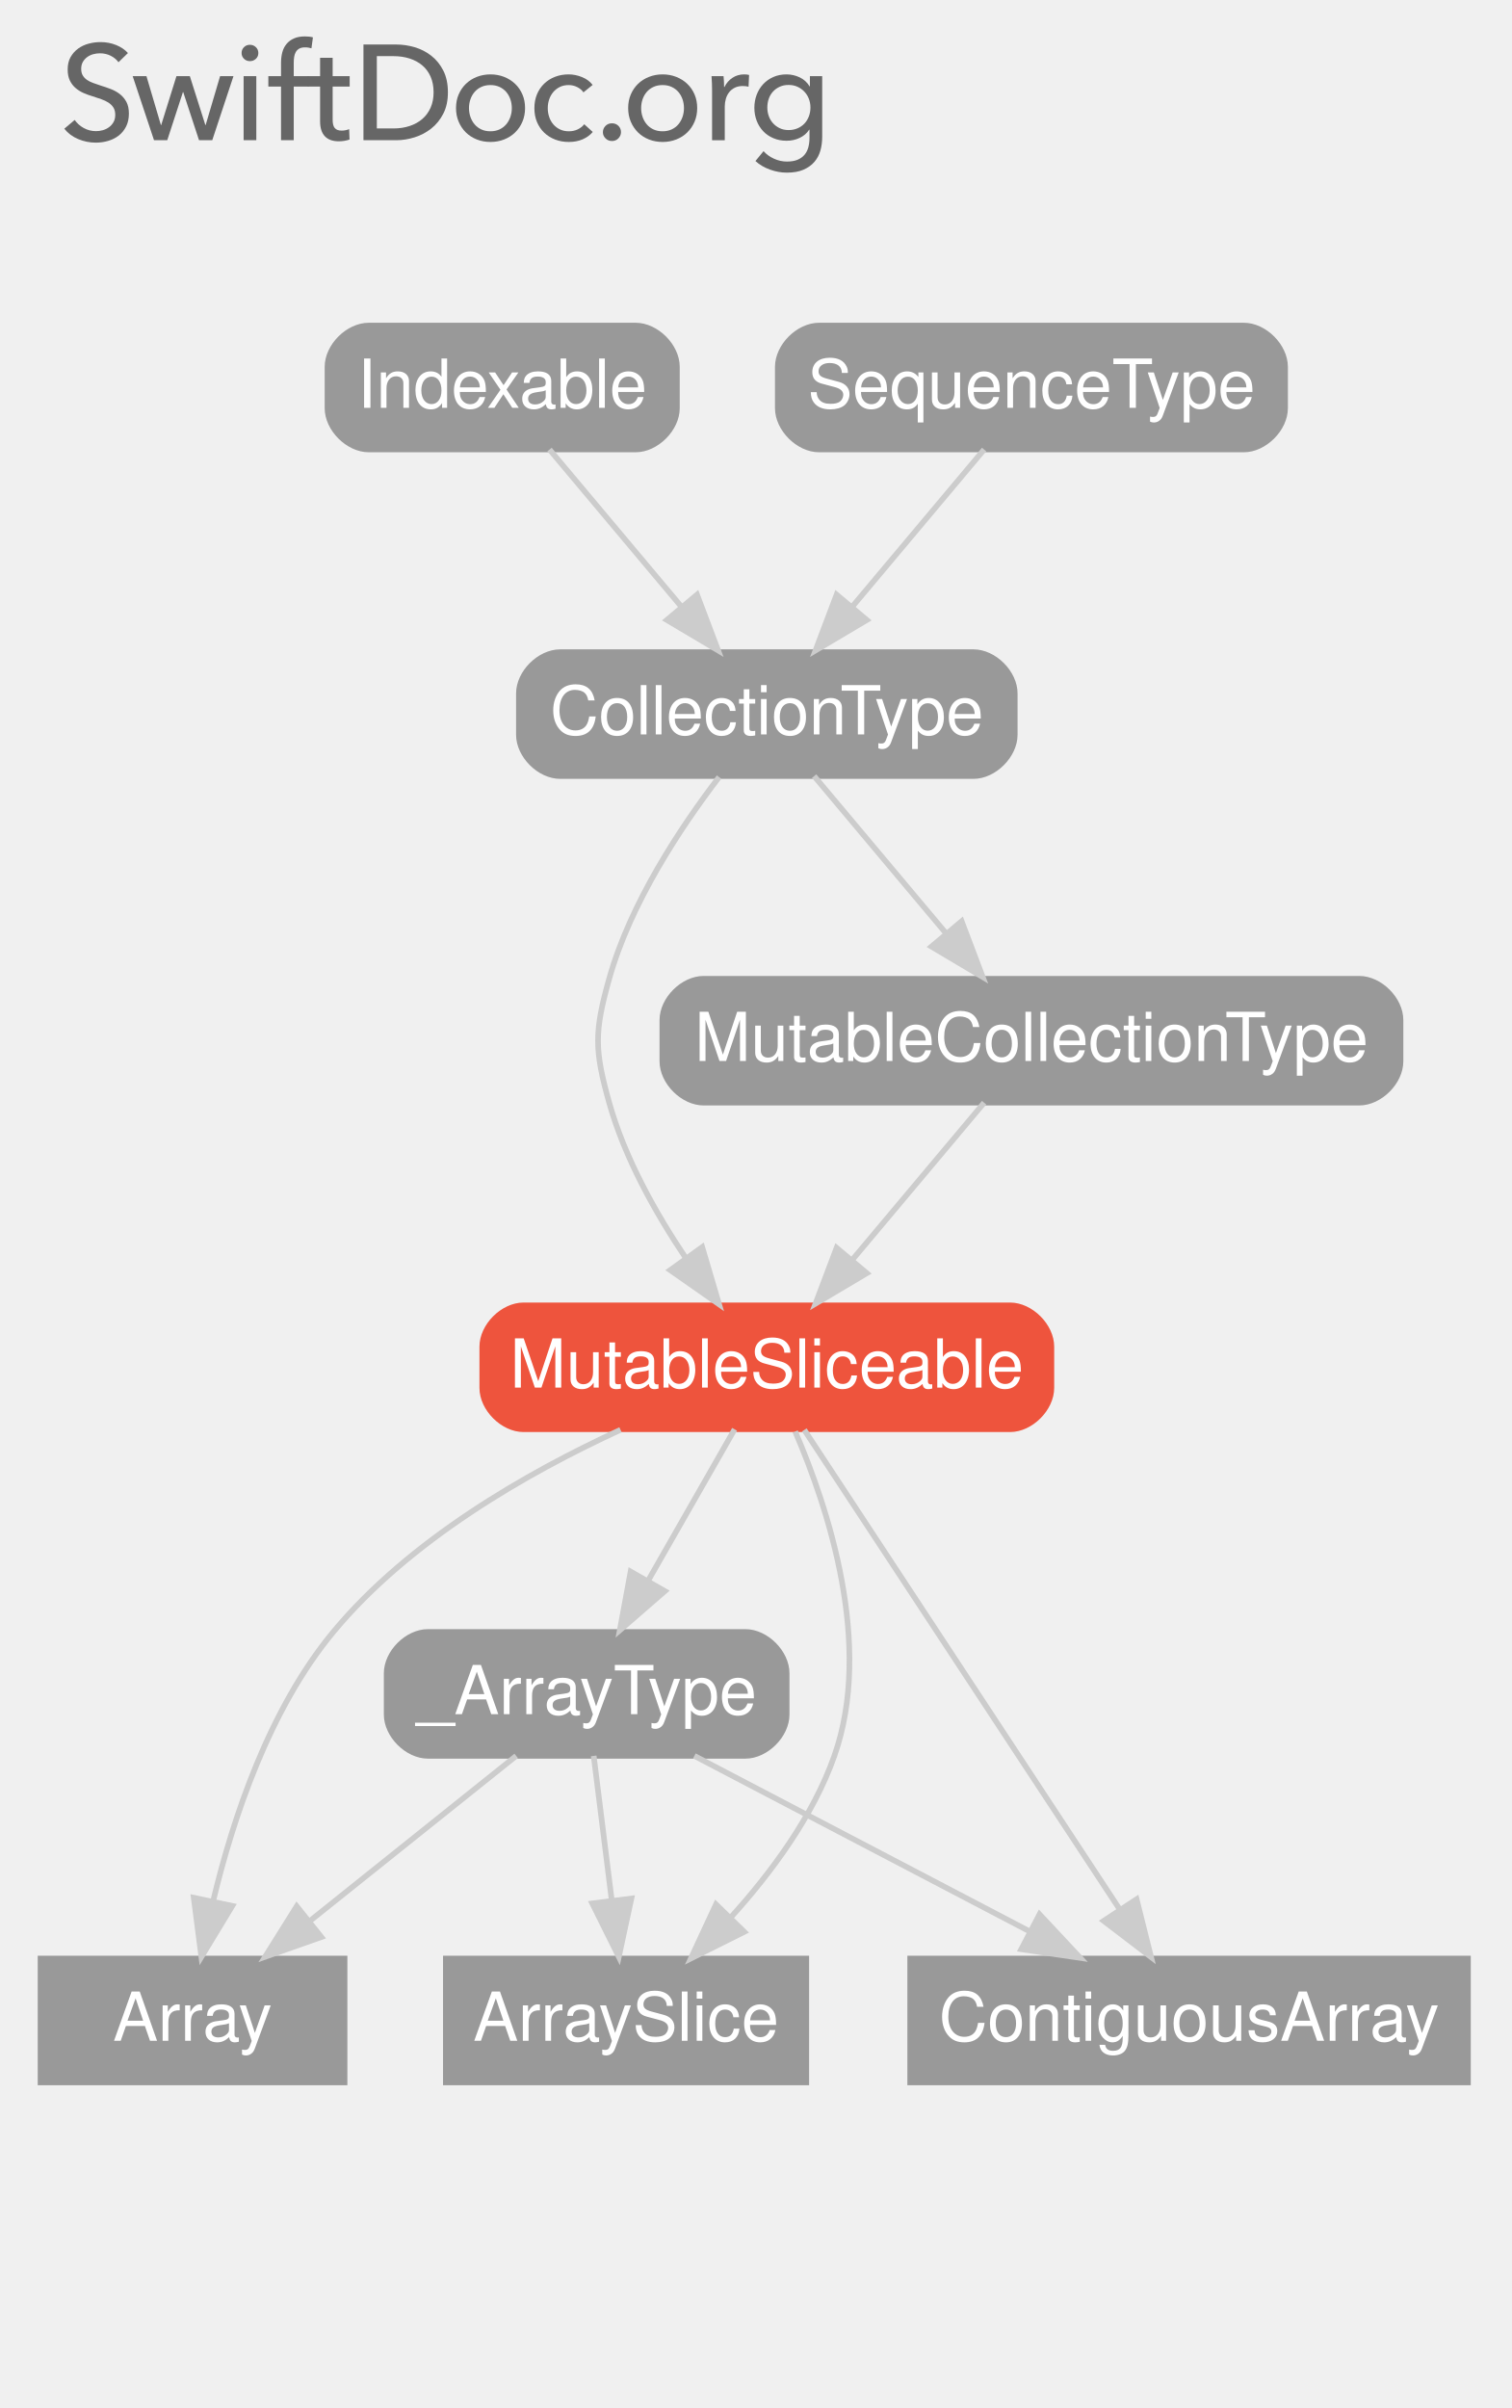
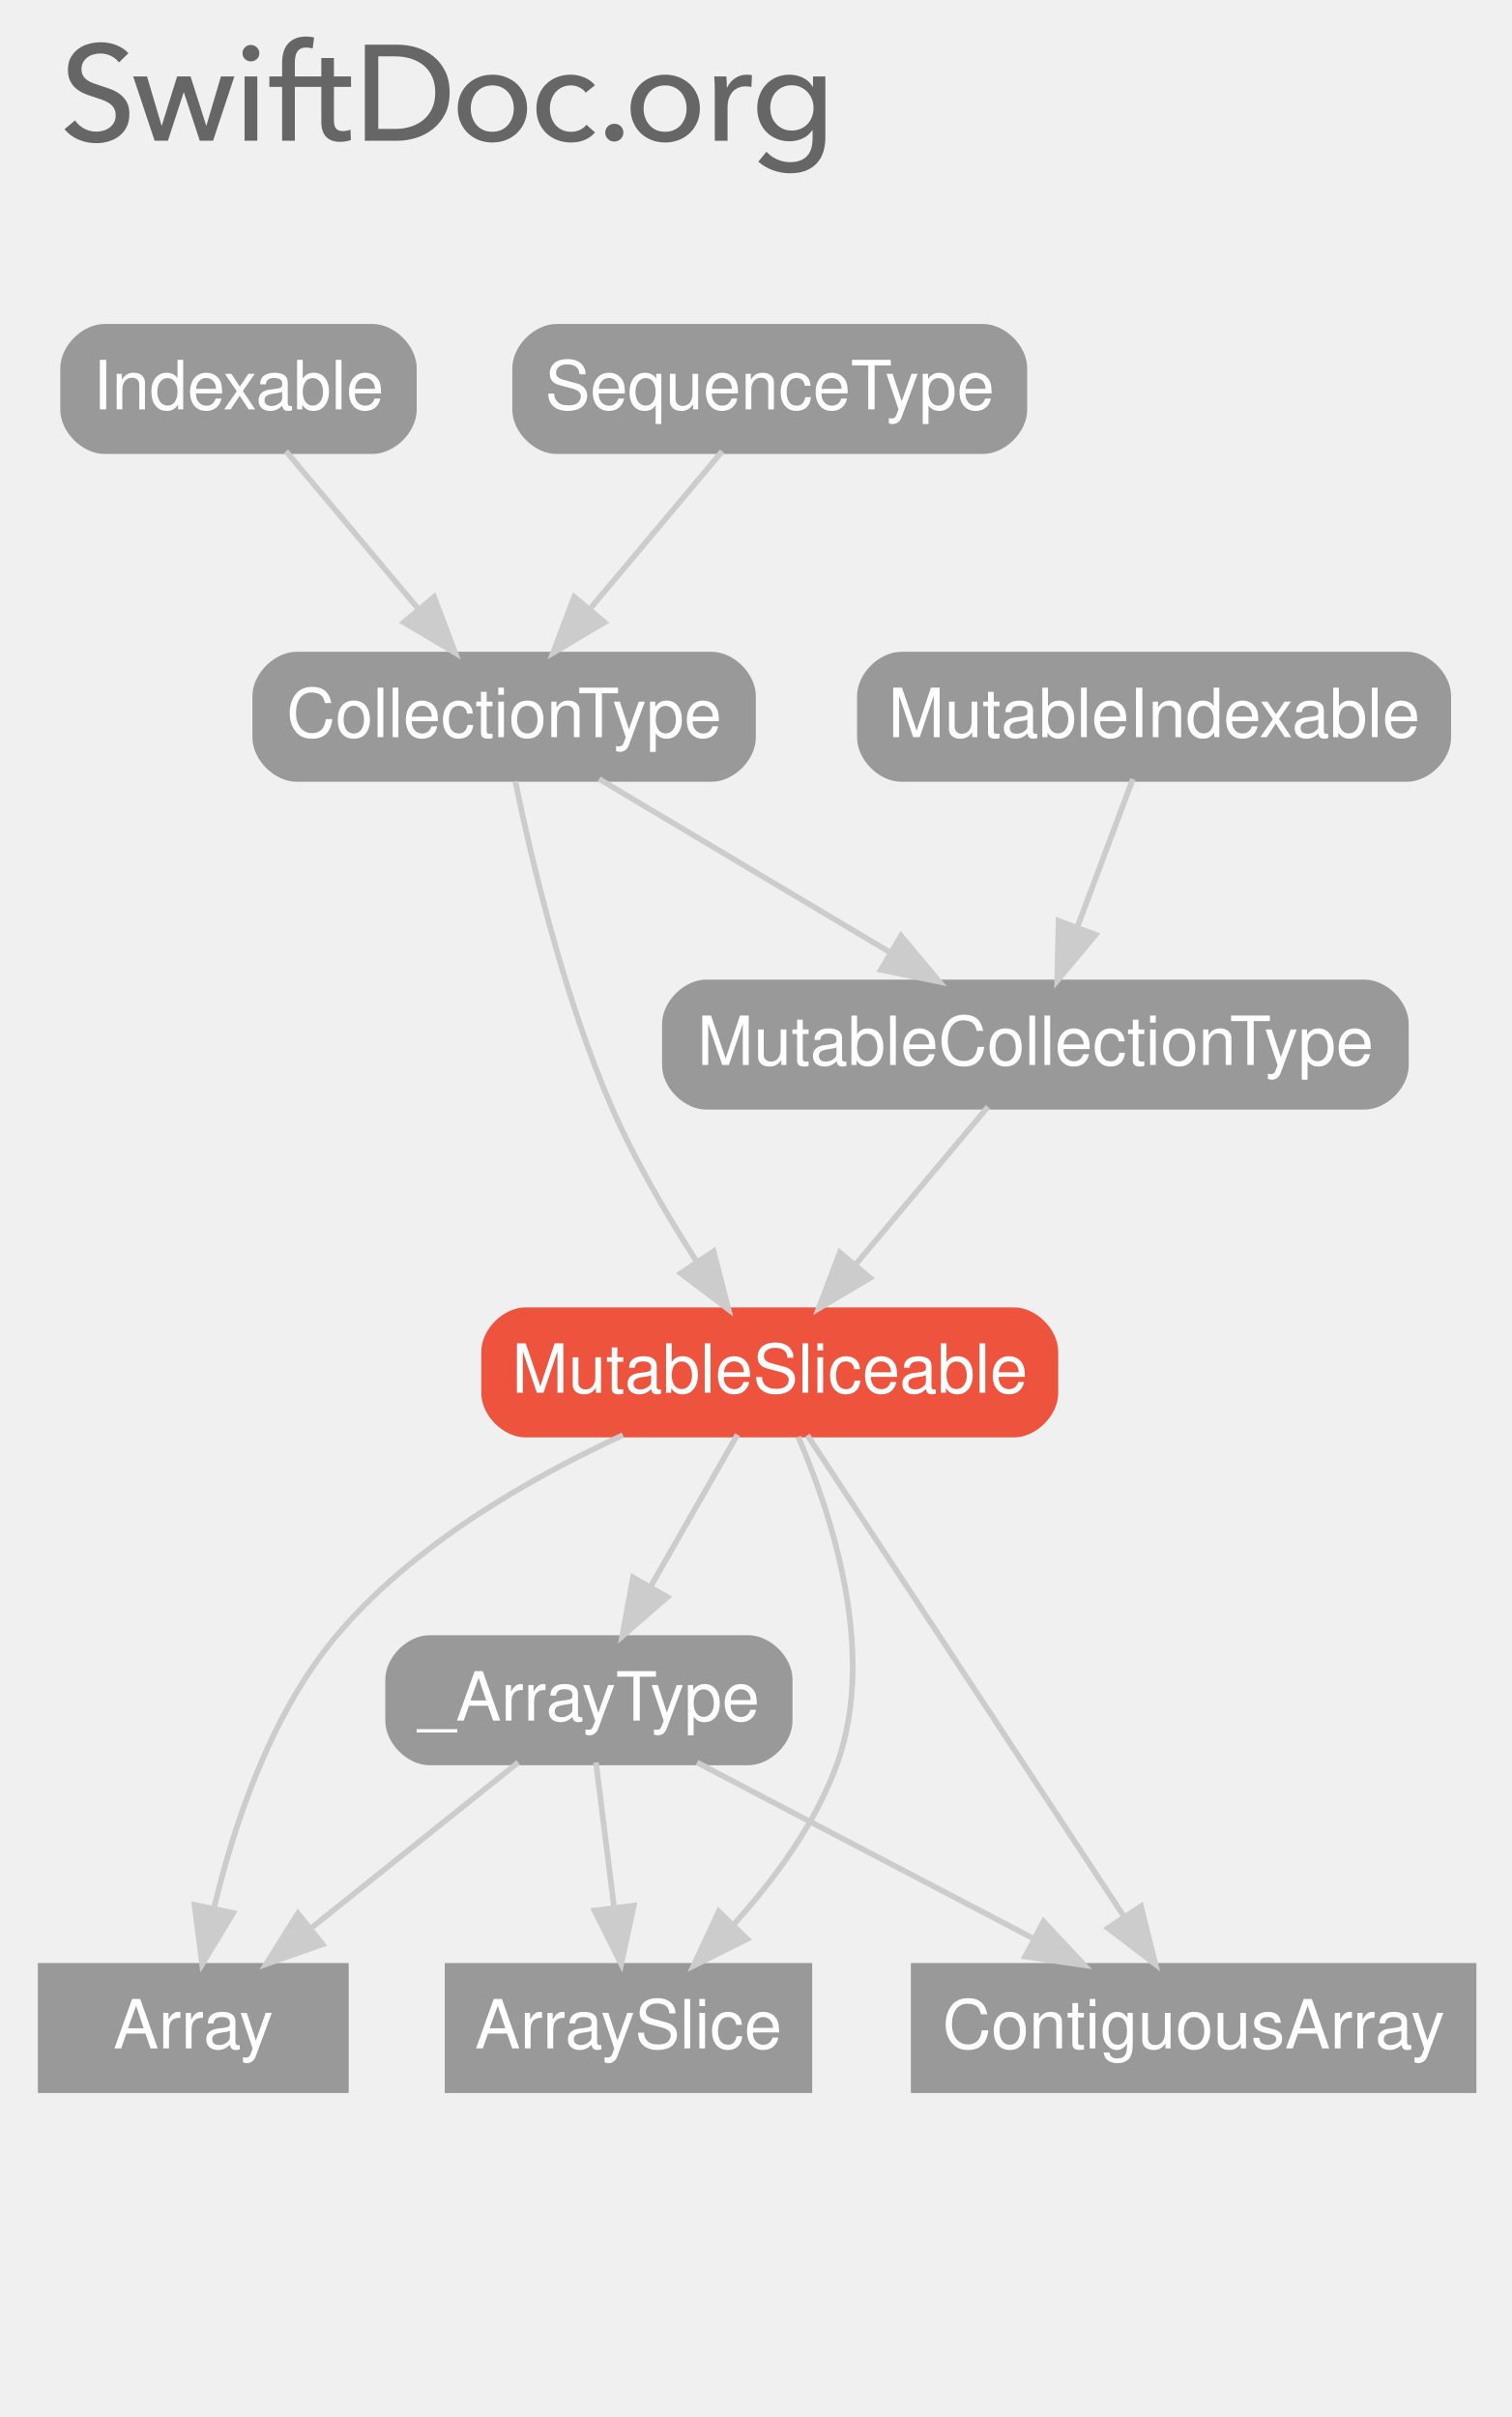
- <svg xmlns="http://www.w3.org/2000/svg" xmlns:xlink="http://www.w3.org/1999/xlink" width="268pt" height="427pt" viewBox="0.00 0.00 268.40 427.20">
+ <svg xmlns="http://www.w3.org/2000/svg" xmlns:xlink="http://www.w3.org/1999/xlink" width="267pt" height="427pt" viewBox="0.00 0.00 267.40 427.20">
  <g id="graph0" class="graph" transform="scale(1 1) rotate(0) translate(7.2 369.6)">
    <g transform="translate(0 -369.6)">
      <g>
        <path fill="#666666" d="M13.846,10.832c-0.336-0.464-0.792-0.844-1.368-1.14s-1.224-0.444-1.944-0.444         c-0.384,0-0.772,0.052-1.164,0.156C8.977,9.509,8.622,9.677,8.301,9.908c-0.32,0.232-0.58,0.52-0.78,0.864         c-0.2,0.344-0.3,0.756-0.3,1.236c0,0.464,0.092,0.852,0.276,1.164c0.184,0.312,0.432,0.576,0.744,0.792s0.68,0.4,1.104,0.552         c0.423,0.152,0.876,0.309,1.356,0.468c0.576,0.177,1.16,0.376,1.752,0.601c0.592,0.224,1.128,0.52,1.608,0.888         s0.872,0.828,1.176,1.38s0.456,1.252,0.456,2.101c0,0.88-0.164,1.644-0.492,2.292c-0.328,0.647-0.765,1.184-1.308,1.607         c-0.544,0.424-1.172,0.74-1.884,0.948s-1.444,0.312-2.196,0.312c-1.072,0-2.108-0.208-3.108-0.624         c-1-0.415-1.828-1.031-2.484-1.848l1.848-1.56c0.4,0.592,0.936,1.071,1.608,1.439c0.672,0.368,1.399,0.552,2.184,0.552         c0.4,0,0.8-0.056,1.2-0.168c0.4-0.111,0.764-0.288,1.092-0.527c0.328-0.24,0.596-0.54,0.804-0.9         c0.208-0.36,0.312-0.796,0.312-1.308s-0.108-0.94-0.324-1.284c-0.216-0.344-0.508-0.636-0.876-0.876s-0.796-0.444-1.284-0.612         c-0.488-0.168-1.004-0.34-1.548-0.516c-0.544-0.16-1.08-0.356-1.608-0.588c-0.528-0.232-1-0.528-1.416-0.889         c-0.416-0.359-0.752-0.804-1.008-1.332c-0.256-0.527-0.384-1.184-0.384-1.968c0-0.848,0.172-1.576,0.516-2.184         c0.344-0.608,0.792-1.112,1.344-1.512c0.552-0.4,1.176-0.692,1.872-0.876c0.696-0.184,1.396-0.276,2.1-0.276         c0.992,0,1.92,0.176,2.784,0.528c0.864,0.352,1.56,0.824,2.088,1.416L13.846,10.832z" />
        <path fill="#666666" d="M18.813,13.304l2.568,8.688h0.048l2.712-8.688h2.376l2.76,8.688h0.048l2.568-8.688h2.376L30.501,24.68         h-2.352l-2.808-8.544h-0.048l-2.784,8.544h-2.352l-3.792-11.376H18.813z" />
        <path fill="#666666" d="M38.685,9.2c0,0.416-0.147,0.76-0.44,1.032c-0.294,0.272-0.647,0.408-1.06,0.408s-0.762-0.14-1.047-0.42         c-0.286-0.28-0.429-0.62-0.429-1.02c0-0.416,0.143-0.764,0.429-1.044c0.286-0.28,0.635-0.42,1.047-0.42s0.766,0.14,1.06,0.42         C38.538,8.437,38.685,8.784,38.685,9.2z M38.325,24.68h-2.256V13.304h2.256V24.68z" />
        <path fill="#666666" d="M47.613,15.152h-2.64v9.528h-2.256v-9.528h-2.256v-1.848h2.256v-2.376c0-0.672,0.076-1.292,0.228-1.86         c0.152-0.568,0.4-1.06,0.744-1.476c0.344-0.416,0.784-0.744,1.32-0.984c0.536-0.24,1.188-0.36,1.956-0.36         c0.544,0,1.016,0.056,1.416,0.168l-0.264,1.944c-0.176-0.048-0.352-0.088-0.528-0.12c-0.176-0.032-0.376-0.048-0.6-0.048         c-0.432,0-0.78,0.076-1.044,0.228c-0.264,0.152-0.468,0.356-0.612,0.612s-0.24,0.548-0.288,0.876         c-0.048,0.328-0.072,0.668-0.072,1.02v2.376h2.64V15.152z" />
        <path fill="#666666" d="M54.909,15.152h-3.024v5.91c0,0.687,0.128,1.177,0.384,1.472c0.256,0.295,0.664,0.442,1.224,0.442         c0.208,0,0.432-0.021,0.672-0.065c0.24-0.044,0.456-0.11,0.648-0.198l0.072,1.848c-0.272,0.096-0.572,0.172-0.9,0.229         c-0.328,0.056-0.668,0.084-1.02,0.084c-1.072,0-1.892-0.296-2.46-0.889c-0.568-0.592-0.852-1.479-0.852-2.664v-6.168h-2.184         v-1.848h2.184V10.04h2.232v3.264h3.024V15.152z" />
        <path fill="#666666" d="M57.356,7.688h5.832c1.088,0,2.176,0.16,3.264,0.48c1.088,0.32,2.072,0.824,2.952,1.512         s1.592,1.568,2.136,2.64c0.544,1.072,0.816,2.36,0.816,3.864c0,1.456-0.272,2.716-0.816,3.78s-1.256,1.943-2.136,2.64         s-1.864,1.216-2.952,1.561c-1.088,0.344-2.176,0.516-3.264,0.516h-5.832V7.688z M59.732,22.593h2.976         c1.024,0,1.972-0.145,2.844-0.432c0.872-0.288,1.624-0.704,2.256-1.248c0.632-0.544,1.124-1.216,1.476-2.017         c0.352-0.8,0.528-1.704,0.528-2.712c0-1.056-0.176-1.983-0.528-2.784c-0.353-0.8-0.844-1.468-1.476-2.004         c-0.632-0.536-1.384-0.944-2.256-1.224s-1.82-0.42-2.844-0.42h-2.976V22.593z" />
        <path fill="#666666" d="M86.06,18.969c0,0.88-0.156,1.688-0.468,2.424c-0.312,0.736-0.744,1.372-1.296,1.908         c-0.552,0.536-1.204,0.952-1.956,1.248c-0.752,0.296-1.56,0.443-2.424,0.443c-0.864,0-1.672-0.147-2.424-0.443         c-0.752-0.296-1.4-0.712-1.944-1.248c-0.544-0.536-0.972-1.172-1.284-1.908c-0.312-0.735-0.468-1.544-0.468-2.424         s0.156-1.684,0.468-2.412c0.312-0.728,0.74-1.356,1.284-1.884c0.543-0.528,1.191-0.939,1.944-1.236         c0.752-0.296,1.56-0.444,2.424-0.444c0.864,0,1.672,0.148,2.424,0.444c0.752,0.297,1.404,0.708,1.956,1.236         c0.552,0.527,0.984,1.156,1.296,1.884C85.904,17.285,86.06,18.089,86.06,18.969z M83.708,18.98c0-0.542-0.084-1.061-0.252-1.556         c-0.169-0.494-0.414-0.929-0.734-1.304s-0.718-0.674-1.192-0.897s-1.015-0.335-1.625-0.335c-0.61,0-1.152,0.111-1.625,0.335         c-0.474,0.224-0.871,0.522-1.191,0.897c-0.321,0.375-0.566,0.81-0.734,1.304C76.184,17.92,76.1,18.438,76.1,18.98         c0,0.543,0.084,1.062,0.253,1.556c0.168,0.495,0.413,0.934,0.734,1.316c0.321,0.383,0.718,0.686,1.191,0.909         c0.473,0.224,1.015,0.335,1.625,0.335c0.61,0,1.151-0.111,1.625-0.335s0.871-0.526,1.192-0.909s0.565-0.821,0.734-1.316         C83.624,20.042,83.708,19.523,83.708,18.98z" />
        <path fill="#666666" d="M96.428,16.184c-0.24-0.368-0.6-0.676-1.08-0.924s-0.992-0.372-1.536-0.372         c-0.592,0-1.116,0.112-1.572,0.336c-0.456,0.225-0.844,0.524-1.164,0.9c-0.32,0.376-0.564,0.812-0.732,1.308         s-0.252,1.017-0.252,1.56c0,0.545,0.084,1.064,0.252,1.561s0.412,0.933,0.732,1.308c0.32,0.376,0.712,0.677,1.176,0.9         c0.464,0.225,0.992,0.336,1.584,0.336c0.576,0,1.1-0.111,1.572-0.336c0.472-0.224,0.86-0.528,1.164-0.912l1.512,1.368         c-0.48,0.561-1.08,0.996-1.8,1.308c-0.72,0.312-1.536,0.468-2.448,0.468c-0.88,0-1.692-0.144-2.436-0.432         c-0.744-0.288-1.388-0.691-1.932-1.212c-0.544-0.52-0.972-1.147-1.284-1.884s-0.468-1.561-0.468-2.473         c0-0.896,0.152-1.711,0.456-2.447c0.304-0.736,0.728-1.368,1.272-1.896c0.543-0.527,1.188-0.936,1.932-1.224         c0.744-0.288,1.548-0.433,2.412-0.433c0.8,0,1.596,0.16,2.388,0.48s1.419,0.784,1.884,1.392L96.428,16.184z" />
        <path fill="#666666" d="M103.1,23.24c0,0.417-0.152,0.784-0.456,1.104c-0.304,0.32-0.688,0.479-1.152,0.479         c-0.448,0-0.828-0.155-1.14-0.468c-0.312-0.312-0.468-0.676-0.468-1.092c0-0.432,0.152-0.804,0.456-1.116         c0.304-0.312,0.688-0.468,1.152-0.468c0.464,0,0.848,0.152,1.152,0.456C102.947,22.44,103.1,22.808,103.1,23.24z" />
        <path fill="#666666" d="M116.635,18.969c0,0.88-0.156,1.688-0.468,2.424c-0.312,0.736-0.744,1.372-1.296,1.908         c-0.552,0.536-1.204,0.952-1.956,1.248c-0.752,0.296-1.56,0.443-2.424,0.443c-0.864,0-1.672-0.147-2.424-0.443         c-0.752-0.296-1.4-0.712-1.944-1.248c-0.544-0.536-0.972-1.172-1.284-1.908c-0.312-0.735-0.468-1.544-0.468-2.424         s0.156-1.684,0.468-2.412c0.312-0.728,0.74-1.356,1.284-1.884c0.543-0.528,1.191-0.939,1.944-1.236         c0.752-0.296,1.56-0.444,2.424-0.444c0.864,0,1.672,0.148,2.424,0.444c0.752,0.297,1.404,0.708,1.956,1.236         c0.552,0.527,0.984,1.156,1.296,1.884C116.479,17.285,116.635,18.089,116.635,18.969z M114.283,18.98         c0-0.542-0.084-1.061-0.252-1.556c-0.169-0.494-0.414-0.929-0.734-1.304s-0.718-0.674-1.192-0.897s-1.015-0.335-1.625-0.335         c-0.61,0-1.152,0.111-1.625,0.335c-0.474,0.224-0.871,0.522-1.191,0.897c-0.321,0.375-0.566,0.81-0.734,1.304         c-0.169,0.495-0.253,1.014-0.253,1.556c0,0.543,0.084,1.062,0.253,1.556c0.168,0.495,0.413,0.934,0.734,1.316         c0.321,0.383,0.718,0.686,1.191,0.909c0.473,0.224,1.015,0.335,1.625,0.335c0.61,0,1.151-0.111,1.625-0.335         s0.871-0.526,1.192-0.909s0.565-0.821,0.734-1.316C114.199,20.042,114.283,19.523,114.283,18.98z" />
        <path fill="#666666" d="M119.251,14.577c-0.016-0.48-0.04-0.904-0.072-1.272h2.136c0.032,0.288,0.056,0.62,0.072,0.996         c0.016,0.376,0.024,0.684,0.024,0.924h0.072c0.32-0.672,0.788-1.212,1.404-1.62c0.616-0.408,1.308-0.612,2.076-0.612         c0.352,0,0.648,0.033,0.888,0.097l-0.096,2.088c-0.32-0.08-0.664-0.12-1.032-0.12c-0.544,0-1.016,0.101-1.416,0.3         c-0.4,0.2-0.732,0.468-0.996,0.805c-0.264,0.336-0.46,0.724-0.588,1.163c-0.128,0.44-0.192,0.9-0.192,1.381v5.976h-2.256v-8.928         C119.275,15.449,119.267,15.056,119.251,14.577z" />
        <path fill="#666666" d="M128.419,26.625c0.496,0.56,1.116,1.008,1.86,1.344c0.744,0.336,1.508,0.504,2.292,0.504         c0.752,0,1.384-0.108,1.896-0.324s0.924-0.512,1.236-0.888s0.536-0.82,0.672-1.332c0.136-0.513,0.204-1.064,0.204-1.656v-1.464         h-0.048c-0.416,0.641-0.984,1.128-1.704,1.464c-0.72,0.336-1.488,0.504-2.304,0.504c-0.864,0-1.652-0.151-2.364-0.456         c-0.712-0.304-1.316-0.72-1.812-1.248c-0.496-0.527-0.88-1.147-1.152-1.859s-0.408-1.477-0.408-2.292         c0-0.816,0.136-1.584,0.408-2.305c0.272-0.72,0.656-1.348,1.152-1.884c0.496-0.535,1.096-0.96,1.8-1.271         c0.704-0.312,1.488-0.469,2.352-0.469c0.816,0,1.596,0.177,2.34,0.528c0.744,0.353,1.332,0.888,1.764,1.608h0.048v-1.824h2.184         v10.8c0,0.832-0.104,1.628-0.312,2.388c-0.208,0.76-0.56,1.433-1.056,2.017s-1.144,1.052-1.944,1.404         c-0.8,0.352-1.792,0.527-2.976,0.527c-0.992,0-1.988-0.18-2.988-0.54c-1-0.359-1.86-0.868-2.58-1.523L128.419,26.625z          M129.091,18.873c0,0.527,0.084,1.031,0.253,1.512c0.168,0.479,0.417,0.904,0.746,1.271c0.329,0.369,0.726,0.664,1.192,0.889         c0.465,0.224,0.995,0.336,1.589,0.336c0.577,0,1.107-0.104,1.589-0.312c0.481-0.207,0.891-0.491,1.228-0.852         s0.598-0.784,0.782-1.272c0.185-0.487,0.277-1.012,0.277-1.571c0-0.544-0.093-1.057-0.277-1.536         c-0.185-0.48-0.449-0.904-0.794-1.272c-0.345-0.367-0.755-0.66-1.228-0.876c-0.474-0.216-1-0.324-1.577-0.324         c-0.594,0-1.124,0.108-1.589,0.324c-0.466,0.216-0.863,0.504-1.192,0.864s-0.578,0.784-0.746,1.271         C129.175,17.812,129.091,18.329,129.091,18.873z" />
      </g>
      <g>
        <a xlink:href="/" pointer-events="all" target="_top">
          <polygon fill="none" points="0,0 145,0 145,35 0,35 0,0" />
        </a>
      </g>
    </g>
    <g id="node1" class="node">
      <g id="a_node1">
        <a xlink:href="/swift-2/type/Array/" target="_top">
          <polygon fill="#999999" stroke="#999999" points="54,-22 0,-22 0,-0 54,-0 54,-22" />
          <text text-anchor="middle" x="27" y="-7.4" font-family="Helvetica,sans-Serif" font-size="12.00" fill="white">Array</text>
        </a>
      </g>
    </g>
    <g id="node2" class="node">
      <g id="a_node2">
        <a xlink:href="/swift-2/type/ArraySlice/" target="_top">
          <polygon fill="#999999" stroke="#999999" points="136.011,-22 71.989,-22 71.989,-0 136.011,-0 136.011,-22" />
          <text text-anchor="middle" x="104" y="-7.4" font-family="Helvetica,sans-Serif" font-size="12.00" fill="white">ArraySlice</text>
        </a>
      </g>
    </g>
    <g id="node3" class="node">
      <g id="a_node3">
        <a xlink:href="/swift-2/protocol/CollectionType/" target="_top">
-           <path fill="#999999" stroke="#999999" d="M165.704,-254C165.704,-254 92.296,-254 92.296,-254 88.629,-254 84.963,-250.333 84.963,-246.667 84.963,-246.667 84.963,-239.333 84.963,-239.333 84.963,-235.667 88.629,-232 92.296,-232 92.296,-232 165.704,-232 165.704,-232 169.37,-232 173.037,-235.667 173.037,-239.333 173.037,-239.333 173.037,-246.667 173.037,-246.667 173.037,-250.333 169.37,-254 165.704,-254" />
-           <text text-anchor="middle" x="129" y="-239.4" font-family="Helvetica,sans-Serif" font-size="12.00" fill="white">CollectionType</text>
+           <path fill="#999999" stroke="#999999" d="M118.704,-254C118.704,-254 45.296,-254 45.296,-254 41.63,-254 37.963,-250.333 37.963,-246.667 37.963,-246.667 37.963,-239.333 37.963,-239.333 37.963,-235.667 41.63,-232 45.296,-232 45.296,-232 118.704,-232 118.704,-232 122.37,-232 126.037,-235.667 126.037,-239.333 126.037,-239.333 126.037,-246.667 126.037,-246.667 126.037,-250.333 122.37,-254 118.704,-254" />
+           <text text-anchor="middle" x="82" y="-239.4" font-family="Helvetica,sans-Serif" font-size="12.00" fill="white">CollectionType</text>
        </a>
      </g>
    </g>
    <g id="node6" class="node">
      <g id="a_node6">
        <a xlink:href="/swift-2/protocol/MutableCollectionType/" target="_top">
          <path fill="#999999" stroke="#999999" d="M234.221,-196C234.221,-196 117.779,-196 117.779,-196 114.112,-196 110.446,-192.333 110.446,-188.667 110.446,-188.667 110.446,-181.333 110.446,-181.333 110.446,-177.667 114.112,-174 117.779,-174 117.779,-174 234.221,-174 234.221,-174 237.888,-174 241.554,-177.667 241.554,-181.333 241.554,-181.333 241.554,-188.667 241.554,-188.667 241.554,-192.333 237.888,-196 234.221,-196" />
          <text text-anchor="middle" x="176" y="-181.4" font-family="Helvetica,sans-Serif" font-size="12.00" fill="white">MutableCollectionType</text>
        </a>
      </g>
    </g>
-     <g id="edge12" class="edge">
-       <path fill="none" stroke="#cccccc" d="M137.403,-231.988C143.872,-224.281 152.988,-213.419 160.736,-204.187" />
-       <polygon fill="#cccccc" stroke="#cccccc" points="163.604,-206.214 167.352,-196.304 158.242,-201.714 163.604,-206.214" />
+     <g id="edge13" class="edge">
+       <path fill="none" stroke="#cccccc" d="M98.805,-231.988C113.153,-223.441 134.01,-211.015 150.428,-201.234" />
+       <polygon fill="#cccccc" stroke="#cccccc" points="152.224,-204.239 159.023,-196.114 148.641,-198.225 152.224,-204.239" />
    </g>
-     <g id="node7" class="node">
-       <g id="a_node7">
+     <g id="node8" class="node">
+       <g id="a_node8">
        <a xlink:href="/swift-2/protocol/MutableSliceable/" target="_top">
          <path fill="#ee543d" stroke="#ee543d" d="M172.208,-138C172.208,-138 85.792,-138 85.792,-138 82.126,-138 78.459,-134.333 78.459,-130.667 78.459,-130.667 78.459,-123.333 78.459,-123.333 78.459,-119.667 82.126,-116 85.792,-116 85.792,-116 172.208,-116 172.208,-116 175.874,-116 179.541,-119.667 179.541,-123.333 179.541,-123.333 179.541,-130.667 179.541,-130.667 179.541,-134.333 175.874,-138 172.208,-138" />
          <text text-anchor="middle" x="129" y="-123.4" font-family="Helvetica,sans-Serif" font-size="12.00" fill="white">MutableSliceable</text>
        </a>
      </g>
    </g>
    <g id="edge8" class="edge">
-       <path fill="none" stroke="#cccccc" d="M120.521,-231.816C113.749,-222.975 104.786,-209.503 101,-196 98.36,-186.585 98.36,-183.415 101,-174 103.751,-164.189 109.234,-154.395 114.625,-146.381" />
-       <polygon fill="#cccccc" stroke="#cccccc" points="117.523,-148.345 120.521,-138.184 111.841,-144.258 117.523,-148.345" />
+       <path fill="none" stroke="#cccccc" d="M83.985,-231.561C86.781,-217.947 92.506,-193.564 101,-174 105.112,-164.529 110.887,-154.669 116.125,-146.518" />
+       <polygon fill="#cccccc" stroke="#cccccc" points="119.066,-148.417 121.694,-138.153 113.239,-144.538 119.066,-148.417" />
    </g>
    <g id="node4" class="node">
      <g id="a_node4">
        <a xlink:href="/swift-2/type/ContiguousArray/" target="_top">
          <polygon fill="#999999" stroke="#999999" points="253.534,-22 154.466,-22 154.466,-0 253.534,-0 253.534,-22" />
          <text text-anchor="middle" x="204" y="-7.4" font-family="Helvetica,sans-Serif" font-size="12.00" fill="white">ContiguousArray</text>
        </a>
      </g>
    </g>
    <g id="node5" class="node">
      <g id="a_node5">
        <a xlink:href="/swift-2/protocol/Indexable/" target="_top">
-           <path fill="#999999" stroke="#999999" d="M105.699,-312C105.699,-312 58.301,-312 58.301,-312 54.634,-312 50.968,-308.333 50.968,-304.667 50.968,-304.667 50.968,-297.333 50.968,-297.333 50.968,-293.667 54.634,-290 58.301,-290 58.301,-290 105.699,-290 105.699,-290 109.366,-290 113.032,-293.667 113.032,-297.333 113.032,-297.333 113.032,-304.667 113.032,-304.667 113.032,-308.333 109.366,-312 105.699,-312" />
-           <text text-anchor="middle" x="82" y="-297.4" font-family="Helvetica,sans-Serif" font-size="12.00" fill="white">Indexable</text>
+           <path fill="#999999" stroke="#999999" d="M58.699,-312C58.699,-312 11.301,-312 11.301,-312 7.634,-312 3.968,-308.333 3.968,-304.667 3.968,-304.667 3.968,-297.333 3.968,-297.333 3.968,-293.667 7.634,-290 11.301,-290 11.301,-290 58.699,-290 58.699,-290 62.366,-290 66.032,-293.667 66.032,-297.333 66.032,-297.333 66.032,-304.667 66.032,-304.667 66.032,-308.333 62.366,-312 58.699,-312" />
+           <text text-anchor="middle" x="35" y="-297.4" font-family="Helvetica,sans-Serif" font-size="12.00" fill="white">Indexable</text>
        </a>
      </g>
    </g>
    <g id="edge10" class="edge">
-       <path fill="none" stroke="#cccccc" d="M90.403,-289.988C96.872,-282.281 105.988,-271.419 113.736,-262.187" />
-       <polygon fill="#cccccc" stroke="#cccccc" points="116.604,-264.214 120.352,-254.304 111.242,-259.714 116.604,-264.214" />
+       <path fill="none" stroke="#cccccc" d="M43.403,-289.988C49.872,-282.281 58.987,-271.419 66.736,-262.187" />
+       <polygon fill="#cccccc" stroke="#cccccc" points="69.604,-264.214 73.352,-254.304 64.242,-259.714 69.604,-264.214" />
    </g>
    <g id="edge9" class="edge">
      <path fill="none" stroke="#cccccc" d="M167.597,-173.988C161.128,-166.281 152.012,-155.419 144.264,-146.187" />
      <polygon fill="#cccccc" stroke="#cccccc" points="146.758,-143.714 137.648,-138.304 141.396,-148.214 146.758,-143.714" />
+     </g>
+     <g id="node7" class="node">
+       <g id="a_node7">
+         <a xlink:href="/swift-2/protocol/MutableIndexable/" target="_top">
+           <path fill="#999999" stroke="#999999" d="M241.718,-254C241.718,-254 152.282,-254 152.282,-254 148.615,-254 144.948,-250.333 144.948,-246.667 144.948,-246.667 144.948,-239.333 144.948,-239.333 144.948,-235.667 148.615,-232 152.282,-232 152.282,-232 241.718,-232 241.718,-232 245.385,-232 249.052,-235.667 249.052,-239.333 249.052,-239.333 249.052,-246.667 249.052,-246.667 249.052,-250.333 245.385,-254 241.718,-254" />
+           <text text-anchor="middle" x="197" y="-239.4" font-family="Helvetica,sans-Serif" font-size="12.00" fill="white">MutableIndexable</text>
+         </a>
+       </g>
+     </g>
+     <g id="edge12" class="edge">
+       <path fill="none" stroke="#cccccc" d="M193.246,-231.988C190.532,-224.752 186.776,-214.737 183.462,-205.9" />
+       <polygon fill="#cccccc" stroke="#cccccc" points="186.652,-204.438 179.864,-196.304 180.098,-206.896 186.652,-204.438" />
    </g>
    <g id="edge1" class="edge">
      <path fill="none" stroke="#cccccc" d="M103.015,-115.9C86.404,-108.266 65.518,-96.302 52,-80 40.612,-66.266 34.168,-46.875 30.686,-32.313" />
      <polygon fill="#cccccc" stroke="#cccccc" points="34.061,-31.352 28.568,-22.291 27.212,-32.799 34.061,-31.352" />
    </g>
    <g id="edge2" class="edge">
      <path fill="none" stroke="#cccccc" d="M134.038,-115.595C139.896,-102.018 147.931,-77.674 141,-58 137.22,-47.27 129.762,-37.197 122.526,-29.228" />
      <polygon fill="#cccccc" stroke="#cccccc" points="124.99,-26.742 115.508,-22.014 119.973,-31.623 124.99,-26.742" />
    </g>
    <g id="edge3" class="edge">
      <path fill="none" stroke="#cccccc" d="M135.656,-115.883C148.244,-96.749 175.712,-54.998 191.728,-30.653" />
      <polygon fill="#cccccc" stroke="#cccccc" points="194.679,-32.536 197.251,-22.258 188.831,-28.689 194.679,-32.536" />
    </g>
-     <g id="node9" class="node">
-       <g id="a_node9">
+     <g id="node10" class="node">
+       <g id="a_node10">
        <a xlink:href="/swift-2/protocol/_ArrayType/" target="_top">
          <path fill="#999999" stroke="#999999" d="M125.19,-80C125.19,-80 68.81,-80 68.81,-80 65.144,-80 61.477,-76.333 61.477,-72.667 61.477,-72.667 61.477,-65.333 61.477,-65.333 61.477,-61.667 65.144,-58 68.81,-58 68.81,-58 125.19,-58 125.19,-58 128.856,-58 132.523,-61.667 132.523,-65.333 132.523,-65.333 132.523,-72.667 132.523,-72.667 132.523,-76.333 128.856,-80 125.19,-80" />
          <text text-anchor="middle" x="97" y="-65.4" font-family="Helvetica,sans-Serif" font-size="12.00" fill="white">_ArrayType</text>
        </a>
      </g>
    </g>
    <g id="edge4" class="edge">
      <path fill="none" stroke="#cccccc" d="M123.279,-115.988C119.009,-108.517 113.046,-98.081 107.88,-89.039" />
      <polygon fill="#cccccc" stroke="#cccccc" points="110.888,-87.25 102.888,-80.304 104.811,-90.723 110.888,-87.25" />
    </g>
-     <g id="node8" class="node">
-       <g id="a_node8">
+     <g id="node9" class="node">
+       <g id="a_node9">
        <a xlink:href="/swift-2/protocol/SequenceType/" target="_top">
-           <path fill="#999999" stroke="#999999" d="M213.718,-312C213.718,-312 138.282,-312 138.282,-312 134.615,-312 130.949,-308.333 130.949,-304.667 130.949,-304.667 130.949,-297.333 130.949,-297.333 130.949,-293.667 134.615,-290 138.282,-290 138.282,-290 213.718,-290 213.718,-290 217.385,-290 221.051,-293.667 221.051,-297.333 221.051,-297.333 221.051,-304.667 221.051,-304.667 221.051,-308.333 217.385,-312 213.718,-312" />
-           <text text-anchor="middle" x="176" y="-297.4" font-family="Helvetica,sans-Serif" font-size="12.00" fill="white">SequenceType</text>
+           <path fill="#999999" stroke="#999999" d="M166.718,-312C166.718,-312 91.282,-312 91.282,-312 87.615,-312 83.949,-308.333 83.949,-304.667 83.949,-304.667 83.949,-297.333 83.949,-297.333 83.949,-293.667 87.615,-290 91.282,-290 91.282,-290 166.718,-290 166.718,-290 170.385,-290 174.051,-293.667 174.051,-297.333 174.051,-297.333 174.051,-304.667 174.051,-304.667 174.051,-308.333 170.385,-312 166.718,-312" />
+           <text text-anchor="middle" x="129" y="-297.4" font-family="Helvetica,sans-Serif" font-size="12.00" fill="white">SequenceType</text>
        </a>
      </g>
    </g>
    <g id="edge11" class="edge">
-       <path fill="none" stroke="#cccccc" d="M167.597,-289.988C161.128,-282.281 152.012,-271.419 144.264,-262.187" />
-       <polygon fill="#cccccc" stroke="#cccccc" points="146.758,-259.714 137.648,-254.304 141.396,-264.214 146.758,-259.714" />
+       <path fill="none" stroke="#cccccc" d="M120.597,-289.988C114.128,-282.281 105.012,-271.419 97.264,-262.187" />
+       <polygon fill="#cccccc" stroke="#cccccc" points="99.758,-259.714 90.648,-254.304 94.396,-264.214 99.758,-259.714" />
    </g>
    <g id="edge5" class="edge">
      <path fill="none" stroke="#cccccc" d="M84.485,-57.988C74.359,-49.887 59.878,-38.303 47.984,-28.787" />
      <polygon fill="#cccccc" stroke="#cccccc" points="49.875,-25.818 39.88,-22.304 45.502,-31.284 49.875,-25.818" />
    </g>
    <g id="edge6" class="edge">
      <path fill="none" stroke="#cccccc" d="M98.251,-57.988C99.136,-50.91 100.354,-41.171 101.44,-32.478" />
      <polygon fill="#cccccc" stroke="#cccccc" points="104.945,-32.661 102.712,-22.304 97.999,-31.793 104.945,-32.661" />
    </g>
    <g id="edge7" class="edge">
      <path fill="none" stroke="#cccccc" d="M116.129,-57.988C132.688,-49.322 156.864,-36.67 175.667,-26.828" />
      <polygon fill="#cccccc" stroke="#cccccc" points="177.438,-29.852 184.675,-22.114 174.192,-23.65 177.438,-29.852" />
    </g>
  </g>
</svg>
